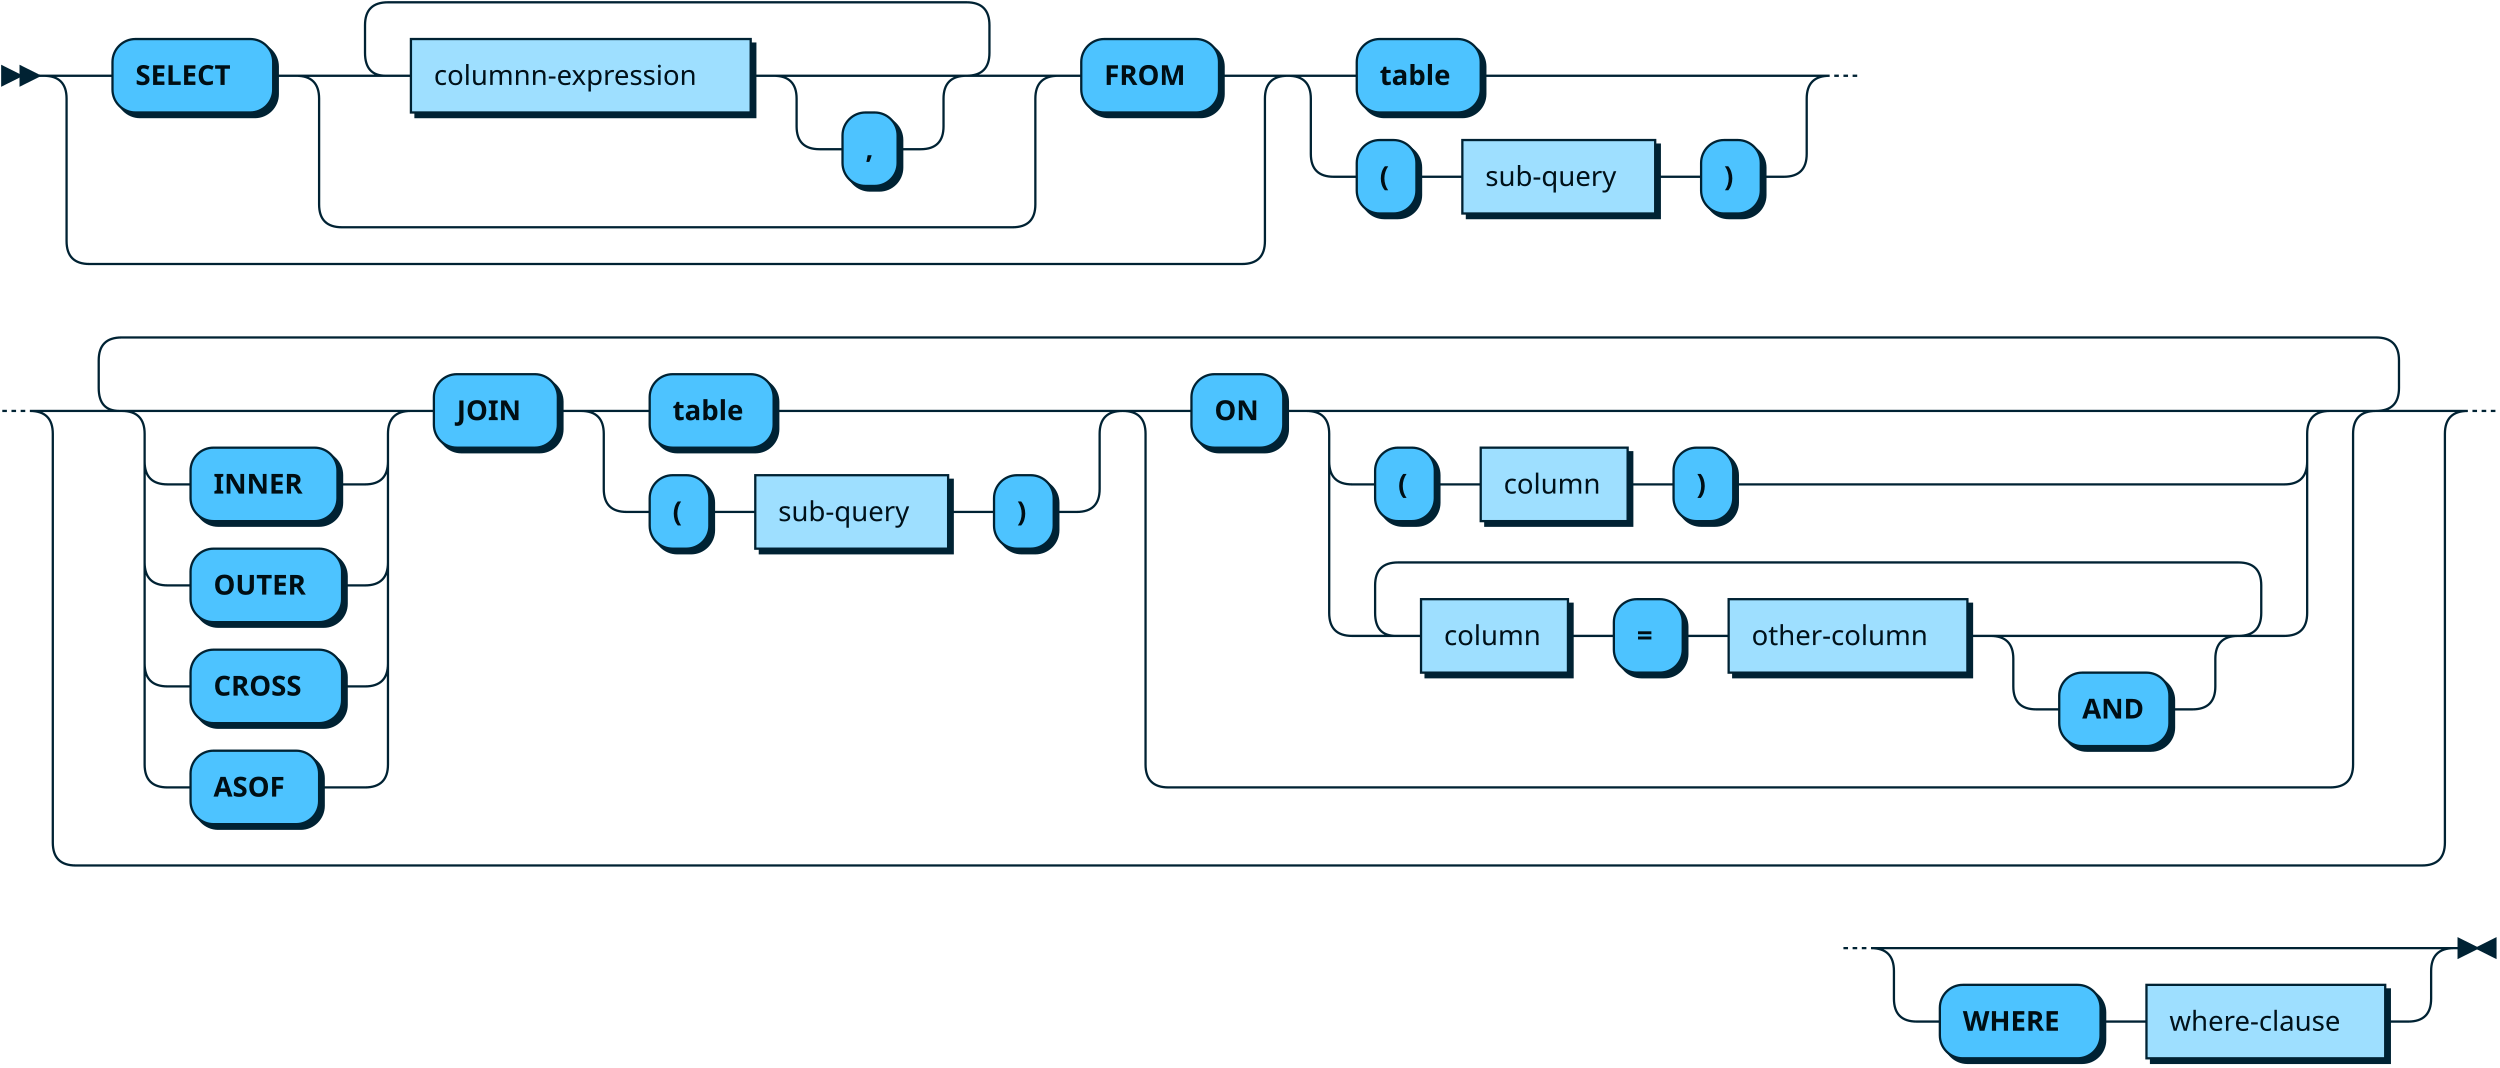
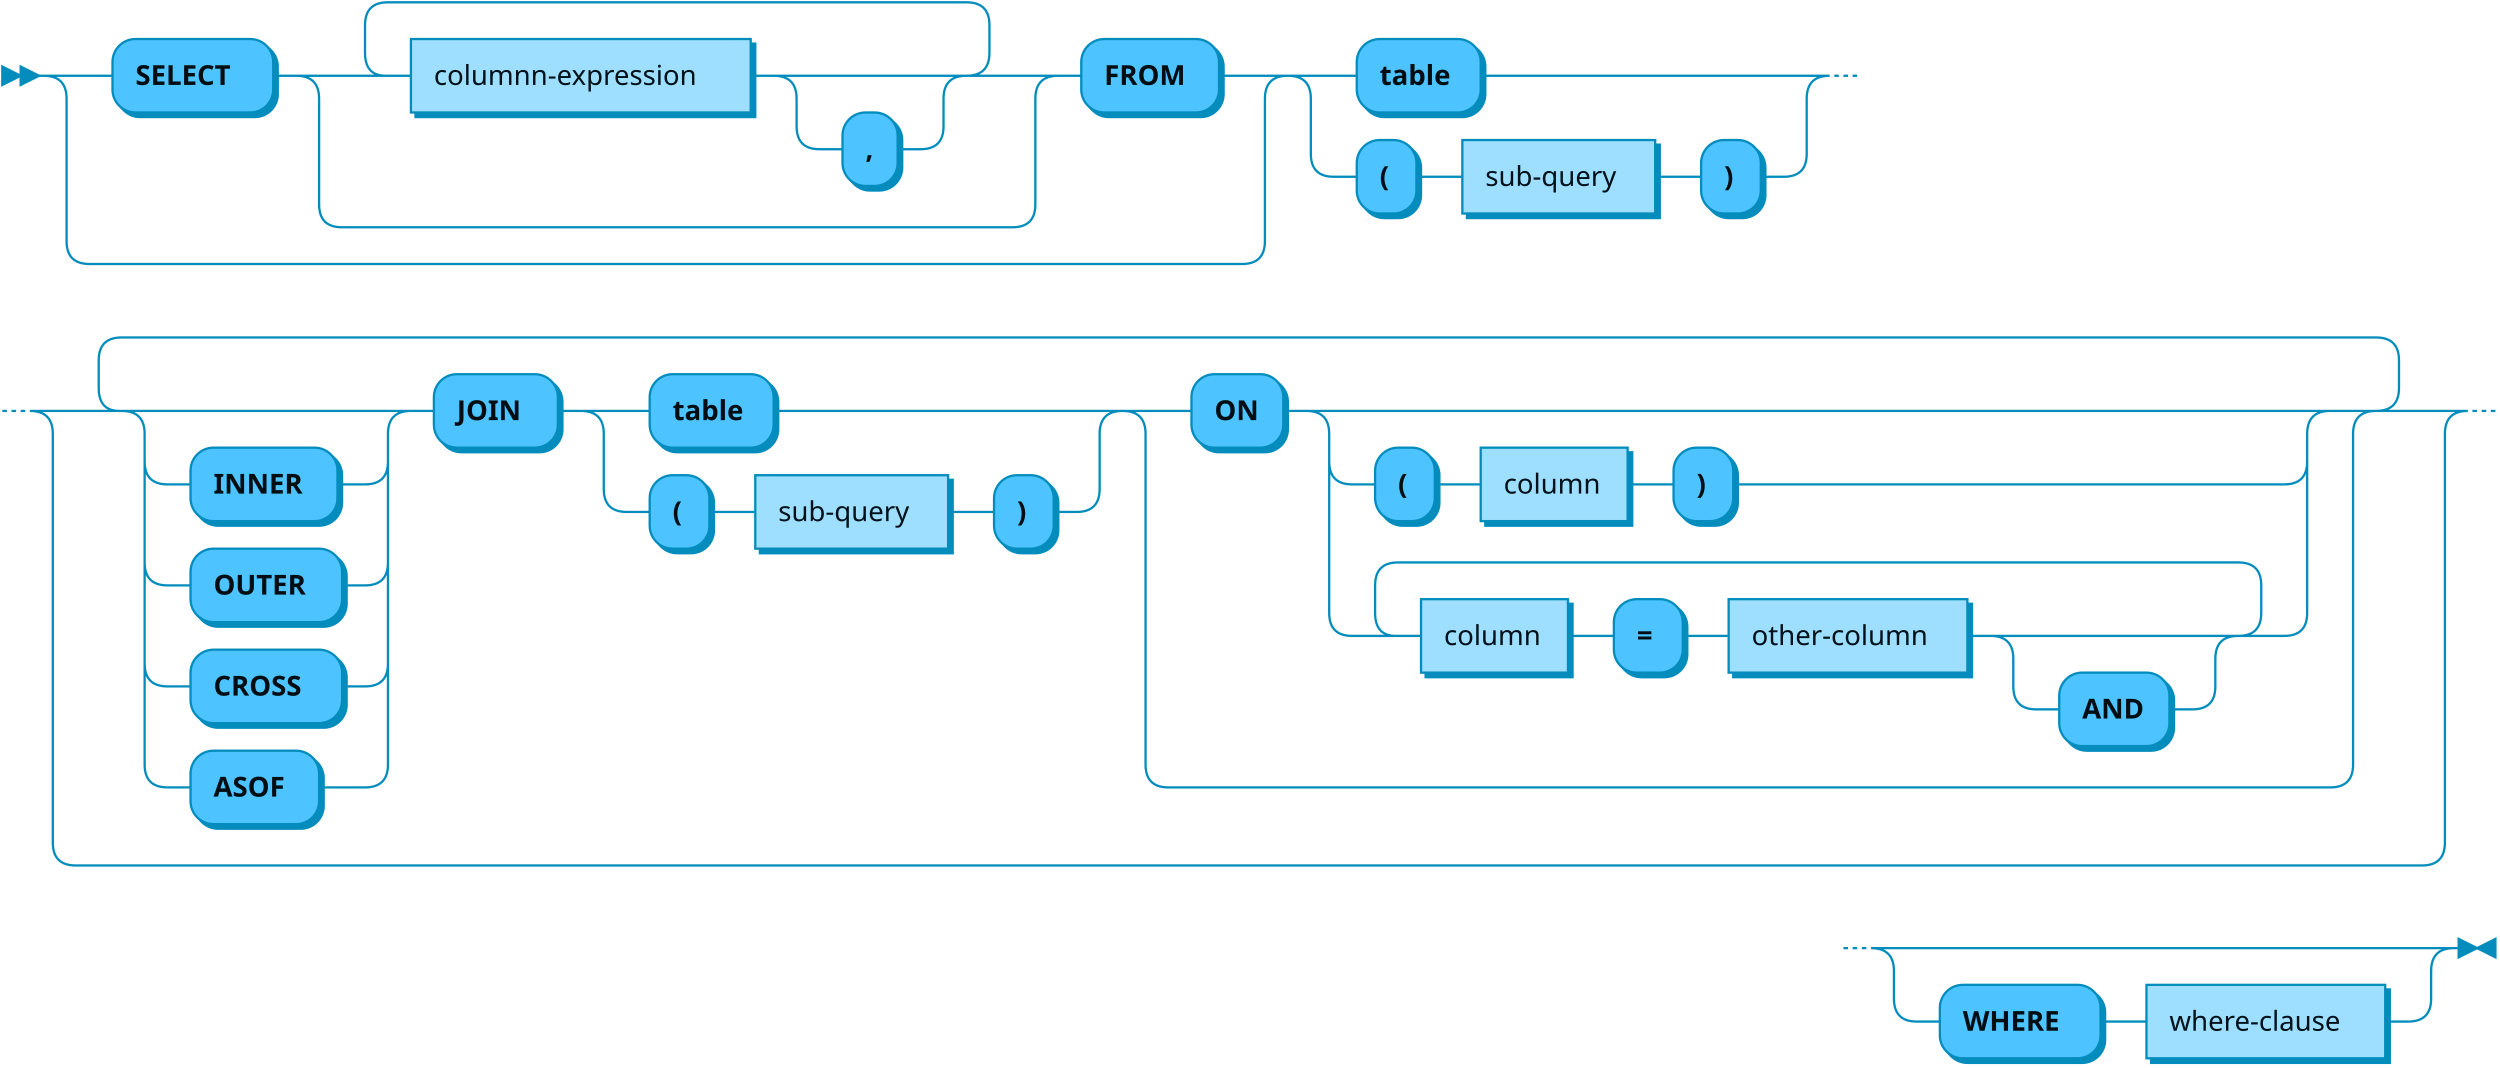
<svg xmlns="http://www.w3.org/2000/svg" xmlns:xlink="http://www.w3.org/1999/xlink" width="1089" height="465">
  <defs>
    <style type="text/css">
    @namespace "http://www.w3.org/2000/svg";
-     .line                 {fill: none; stroke: #002233;}
+     .line                 {fill: none; stroke: #038cbc;}
    .bold-line            {stroke: #000E14; shape-rendering: crispEdges; stroke-width: 2; }
    .thin-line            {stroke: #00141F; shape-rendering: crispEdges}
-     .filled               {fill: #002233; stroke: none;}
+     .filled               {fill: #038cbc; stroke: none;}
    text.terminal         {font-family: Verdana, Sans-serif;
                            font-size: 12px;
                            fill: #000E14;
                            font-weight: bold;
                          }
    text.nonterminal      {font-family: Verdana, Sans-serif;
                            font-size: 12px;
                            fill: #00111A;
                            font-weight: normal;
                          }
    text.regexp           {font-family: Verdana, Sans-serif;
                            font-size: 12px;
                            fill: #00141F;
                            font-weight: normal;
                          }
-     rect, circle, polygon {fill: #002233; stroke: #002233;}
-     rect.terminal         {fill: #4DC3FF; stroke: #002233;}
-     rect.nonterminal      {fill: #9EDFFF; stroke: #002233;}
+     rect, circle, polygon {fill: #038cbc; stroke: #038cbc;}
+     rect.terminal         {fill: #4DC3FF; stroke: #038cbc;}
+     rect.nonterminal      {fill: #9EDFFF; stroke: #038cbc;}
    rect.text             {fill: none; stroke: none;}    
-     polygon.regexp        {fill: #C7ECFF; stroke: #002233;}
+     polygon.regexp        {fill: #C7ECFF; stroke: #038cbc;}
  </style>
  </defs>
  <polygon points="9 33 1 29 1 37" />
  <polygon points="17 33 9 29 9 37" />
  <rect x="51" y="19" width="70" height="32" rx="10" />
  <rect x="49" y="17" width="70" height="32" class="terminal" rx="10" />
  <text class="terminal" x="59" y="37">SELECT</text>
  <a xlink:href="#columnn-expression" xlink:title="columnn-expression">
    <rect x="181" y="19" width="148" height="32" />
    <rect x="179" y="17" width="148" height="32" class="nonterminal" />
    <text class="nonterminal" x="189" y="37">columnn-expression</text>
  </a>
  <rect x="369" y="51" width="24" height="32" rx="10" />
  <rect x="367" y="49" width="24" height="32" class="terminal" rx="10" />
  <text class="terminal" x="377" y="69">,</text>
  <rect x="473" y="19" width="60" height="32" rx="10" />
  <rect x="471" y="17" width="60" height="32" class="terminal" rx="10" />
  <text class="terminal" x="481" y="37">FROM</text>
  <rect x="593" y="19" width="54" height="32" rx="10" />
  <rect x="591" y="17" width="54" height="32" class="terminal" rx="10" />
  <text class="terminal" x="601" y="37">table</text>
  <rect x="593" y="63" width="26" height="32" rx="10" />
  <rect x="591" y="61" width="26" height="32" class="terminal" rx="10" />
  <text class="terminal" x="601" y="81">(</text>
  <a xlink:href="#sub-query" xlink:title="sub-query">
    <rect x="639" y="63" width="84" height="32" />
    <rect x="637" y="61" width="84" height="32" class="nonterminal" />
    <text class="nonterminal" x="647" y="81">sub-query</text>
  </a>
  <rect x="743" y="63" width="26" height="32" rx="10" />
  <rect x="741" y="61" width="26" height="32" class="terminal" rx="10" />
  <text class="terminal" x="751" y="81">)</text>
  <rect x="85" y="197" width="64" height="32" rx="10" />
  <rect x="83" y="195" width="64" height="32" class="terminal" rx="10" />
  <text class="terminal" x="93" y="215">INNER</text>
  <rect x="85" y="241" width="66" height="32" rx="10" />
  <rect x="83" y="239" width="66" height="32" class="terminal" rx="10" />
  <text class="terminal" x="93" y="259">OUTER</text>
  <rect x="85" y="285" width="66" height="32" rx="10" />
  <rect x="83" y="283" width="66" height="32" class="terminal" rx="10" />
  <text class="terminal" x="93" y="303">CROSS</text>
  <rect x="85" y="329" width="56" height="32" rx="10" />
  <rect x="83" y="327" width="56" height="32" class="terminal" rx="10" />
  <text class="terminal" x="93" y="347">ASOF</text>
  <rect x="191" y="165" width="54" height="32" rx="10" />
  <rect x="189" y="163" width="54" height="32" class="terminal" rx="10" />
  <text class="terminal" x="199" y="183">JOIN</text>
  <rect x="285" y="165" width="54" height="32" rx="10" />
  <rect x="283" y="163" width="54" height="32" class="terminal" rx="10" />
  <text class="terminal" x="293" y="183">table</text>
  <rect x="285" y="209" width="26" height="32" rx="10" />
  <rect x="283" y="207" width="26" height="32" class="terminal" rx="10" />
  <text class="terminal" x="293" y="227">(</text>
  <a xlink:href="#sub-query" xlink:title="sub-query">
    <rect x="331" y="209" width="84" height="32" />
    <rect x="329" y="207" width="84" height="32" class="nonterminal" />
    <text class="nonterminal" x="339" y="227">sub-query</text>
  </a>
  <rect x="435" y="209" width="26" height="32" rx="10" />
  <rect x="433" y="207" width="26" height="32" class="terminal" rx="10" />
  <text class="terminal" x="443" y="227">)</text>
  <rect x="521" y="165" width="40" height="32" rx="10" />
  <rect x="519" y="163" width="40" height="32" class="terminal" rx="10" />
  <text class="terminal" x="529" y="183">ON</text>
  <rect x="601" y="197" width="26" height="32" rx="10" />
  <rect x="599" y="195" width="26" height="32" class="terminal" rx="10" />
  <text class="terminal" x="609" y="215">(</text>
  <a xlink:href="#column" xlink:title="column">
    <rect x="647" y="197" width="64" height="32" />
    <rect x="645" y="195" width="64" height="32" class="nonterminal" />
    <text class="nonterminal" x="655" y="215">column</text>
  </a>
  <rect x="731" y="197" width="26" height="32" rx="10" />
  <rect x="729" y="195" width="26" height="32" class="terminal" rx="10" />
  <text class="terminal" x="739" y="215">)</text>
  <a xlink:href="#column" xlink:title="column">
    <rect x="621" y="263" width="64" height="32" />
    <rect x="619" y="261" width="64" height="32" class="nonterminal" />
    <text class="nonterminal" x="629" y="281">column</text>
  </a>
  <rect x="705" y="263" width="30" height="32" rx="10" />
  <rect x="703" y="261" width="30" height="32" class="terminal" rx="10" />
  <text class="terminal" x="713" y="281">=</text>
  <a xlink:href="#other-column" xlink:title="other-column">
    <rect x="755" y="263" width="104" height="32" />
    <rect x="753" y="261" width="104" height="32" class="nonterminal" />
    <text class="nonterminal" x="763" y="281">other-column</text>
  </a>
  <rect x="899" y="295" width="48" height="32" rx="10" />
  <rect x="897" y="293" width="48" height="32" class="terminal" rx="10" />
  <text class="terminal" x="907" y="313">AND</text>
  <rect x="847" y="431" width="70" height="32" rx="10" />
  <rect x="845" y="429" width="70" height="32" class="terminal" rx="10" />
  <text class="terminal" x="855" y="449">WHERE</text>
  <a xlink:href="#where-clause" xlink:title="where-clause">
    <rect x="937" y="431" width="104" height="32" />
    <rect x="935" y="429" width="104" height="32" class="nonterminal" />
    <text class="nonterminal" x="945" y="449">where-clause</text>
  </a>
  <path class="line" d="m17 33 h2 m20 0 h10 m70 0 h10 m40 0 h10 m148 0 h10 m20 0 h10 m0 0 h34 m-64 0 h20 m44 0 h20 m-84 0 q10 0 10 10 m64 0 q0 -10 10 -10 m-74 10 v12 m64 0 v-12 m-64 12 q0 10 10 10 m44 0 q10 0 10 -10 m-54 10 h10 m24 0 h10 m-252 -32 l20 0 m-1 0 q-9 0 -9 -10 l0 -12 q0 -10 10 -10 m252 32 l20 0 m-20 0 q10 0 10 -10 l0 -12 q0 -10 -10 -10 m-252 0 h10 m0 0 h242 m-292 32 h20 m292 0 h20 m-332 0 q10 0 10 10 m312 0 q0 -10 10 -10 m-322 10 v46 m312 0 v-46 m-312 46 q0 10 10 10 m292 0 q10 0 10 -10 m-302 10 h10 m0 0 h282 m20 -66 h10 m60 0 h10 m-522 0 h20 m502 0 h20 m-542 0 q10 0 10 10 m522 0 q0 -10 10 -10 m-532 10 v62 m522 0 v-62 m-522 62 q0 10 10 10 m502 0 q10 0 10 -10 m-512 10 h10 m0 0 h492 m40 -82 h10 m54 0 h10 m0 0 h122 m-216 0 h20 m196 0 h20 m-236 0 q10 0 10 10 m216 0 q0 -10 10 -10 m-226 10 v24 m216 0 v-24 m-216 24 q0 10 10 10 m196 0 q10 0 10 -10 m-206 10 h10 m26 0 h10 m0 0 h10 m84 0 h10 m0 0 h10 m26 0 h10 m22 -44 l2 0 m2 0 l2 0 m2 0 l2 0 m-808 146 l2 0 m2 0 l2 0 m2 0 l2 0 m62 0 h10 m0 0 h76 m-106 0 h20 m86 0 h20 m-126 0 q10 0 10 10 m106 0 q0 -10 10 -10 m-116 10 v12 m106 0 v-12 m-106 12 q0 10 10 10 m86 0 q10 0 10 -10 m-96 10 h10 m64 0 h10 m0 0 h2 m-96 -10 v20 m106 0 v-20 m-106 20 v24 m106 0 v-24 m-106 24 q0 10 10 10 m86 0 q10 0 10 -10 m-96 10 h10 m66 0 h10 m-96 -10 v20 m106 0 v-20 m-106 20 v24 m106 0 v-24 m-106 24 q0 10 10 10 m86 0 q10 0 10 -10 m-96 10 h10 m66 0 h10 m-96 -10 v20 m106 0 v-20 m-106 20 v24 m106 0 v-24 m-106 24 q0 10 10 10 m86 0 q10 0 10 -10 m-96 10 h10 m56 0 h10 m0 0 h10 m20 -164 h10 m54 0 h10 m20 0 h10 m54 0 h10 m0 0 h122 m-216 0 h20 m196 0 h20 m-236 0 q10 0 10 10 m216 0 q0 -10 10 -10 m-226 10 v24 m216 0 v-24 m-216 24 q0 10 10 10 m196 0 q10 0 10 -10 m-206 10 h10 m26 0 h10 m0 0 h10 m84 0 h10 m0 0 h10 m26 0 h10 m40 -44 h10 m40 0 h10 m20 0 h10 m0 0 h396 m-426 0 h20 m406 0 h20 m-446 0 q10 0 10 10 m426 0 q0 -10 10 -10 m-436 10 v12 m426 0 v-12 m-426 12 q0 10 10 10 m406 0 q10 0 10 -10 m-416 10 h10 m26 0 h10 m0 0 h10 m64 0 h10 m0 0 h10 m26 0 h10 m0 0 h230 m-416 -10 v20 m426 0 v-20 m-426 20 v46 m426 0 v-46 m-426 46 q0 10 10 10 m406 0 q10 0 10 -10 m-396 10 h10 m64 0 h10 m0 0 h10 m30 0 h10 m0 0 h10 m104 0 h10 m20 0 h10 m0 0 h58 m-88 0 h20 m68 0 h20 m-108 0 q10 0 10 10 m88 0 q0 -10 10 -10 m-98 10 v12 m88 0 v-12 m-88 12 q0 10 10 10 m68 0 q10 0 10 -10 m-78 10 h10 m48 0 h10 m-366 -32 l20 0 m-1 0 q-9 0 -9 -10 l0 -12 q0 -10 10 -10 m366 32 l20 0 m-20 0 q10 0 10 -10 l0 -12 q0 -10 -10 -10 m-366 0 h10 m0 0 h356 m-486 -66 h20 m506 0 h20 m-546 0 q10 0 10 10 m526 0 q0 -10 10 -10 m-536 10 v144 m526 0 v-144 m-526 144 q0 10 10 10 m506 0 q10 0 10 -10 m-516 10 h10 m0 0 h496 m-982 -164 l20 0 m-1 0 q-9 0 -9 -10 l0 -12 q0 -10 10 -10 m982 32 l20 0 m-20 0 q10 0 10 -10 l0 -12 q0 -10 -10 -10 m-982 0 h10 m0 0 h972 m-1022 32 h20 m1022 0 h20 m-1062 0 q10 0 10 10 m1042 0 q0 -10 10 -10 m-1052 10 v178 m1042 0 v-178 m-1042 178 q0 10 10 10 m1022 0 q10 0 10 -10 m-1032 10 h10 m0 0 h1012 m22 -198 l2 0 m2 0 l2 0 m2 0 l2 0 m-284 234 l2 0 m2 0 l2 0 m2 0 l2 0 m22 0 h10 m0 0 h204 m-234 0 h20 m214 0 h20 m-254 0 q10 0 10 10 m234 0 q0 -10 10 -10 m-244 10 v12 m234 0 v-12 m-234 12 q0 10 10 10 m214 0 q10 0 10 -10 m-224 10 h10 m70 0 h10 m0 0 h10 m104 0 h10 m23 -32 h-3" />
  <polygon points="1079 413 1087 409 1087 417" />
  <polygon points="1079 413 1071 409 1071 417" />
</svg>
